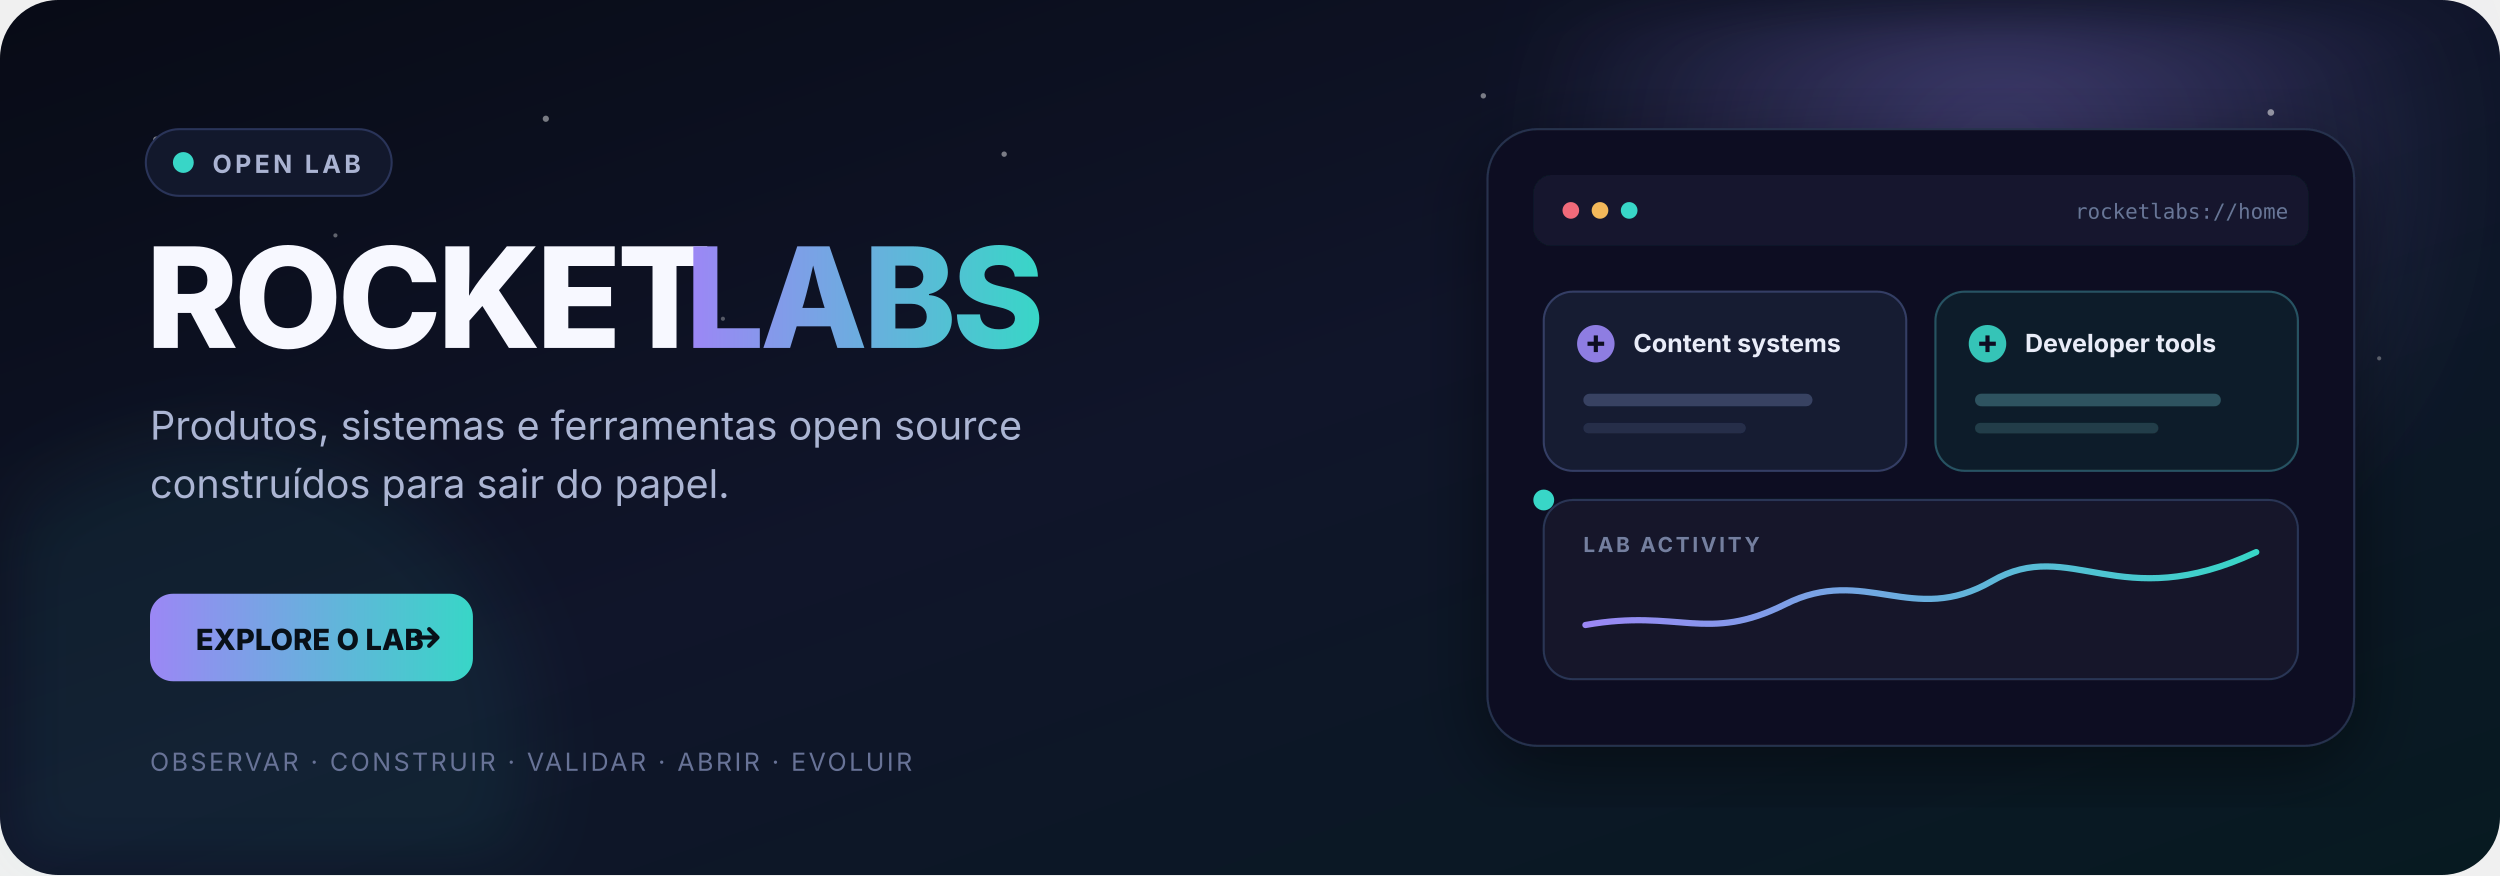
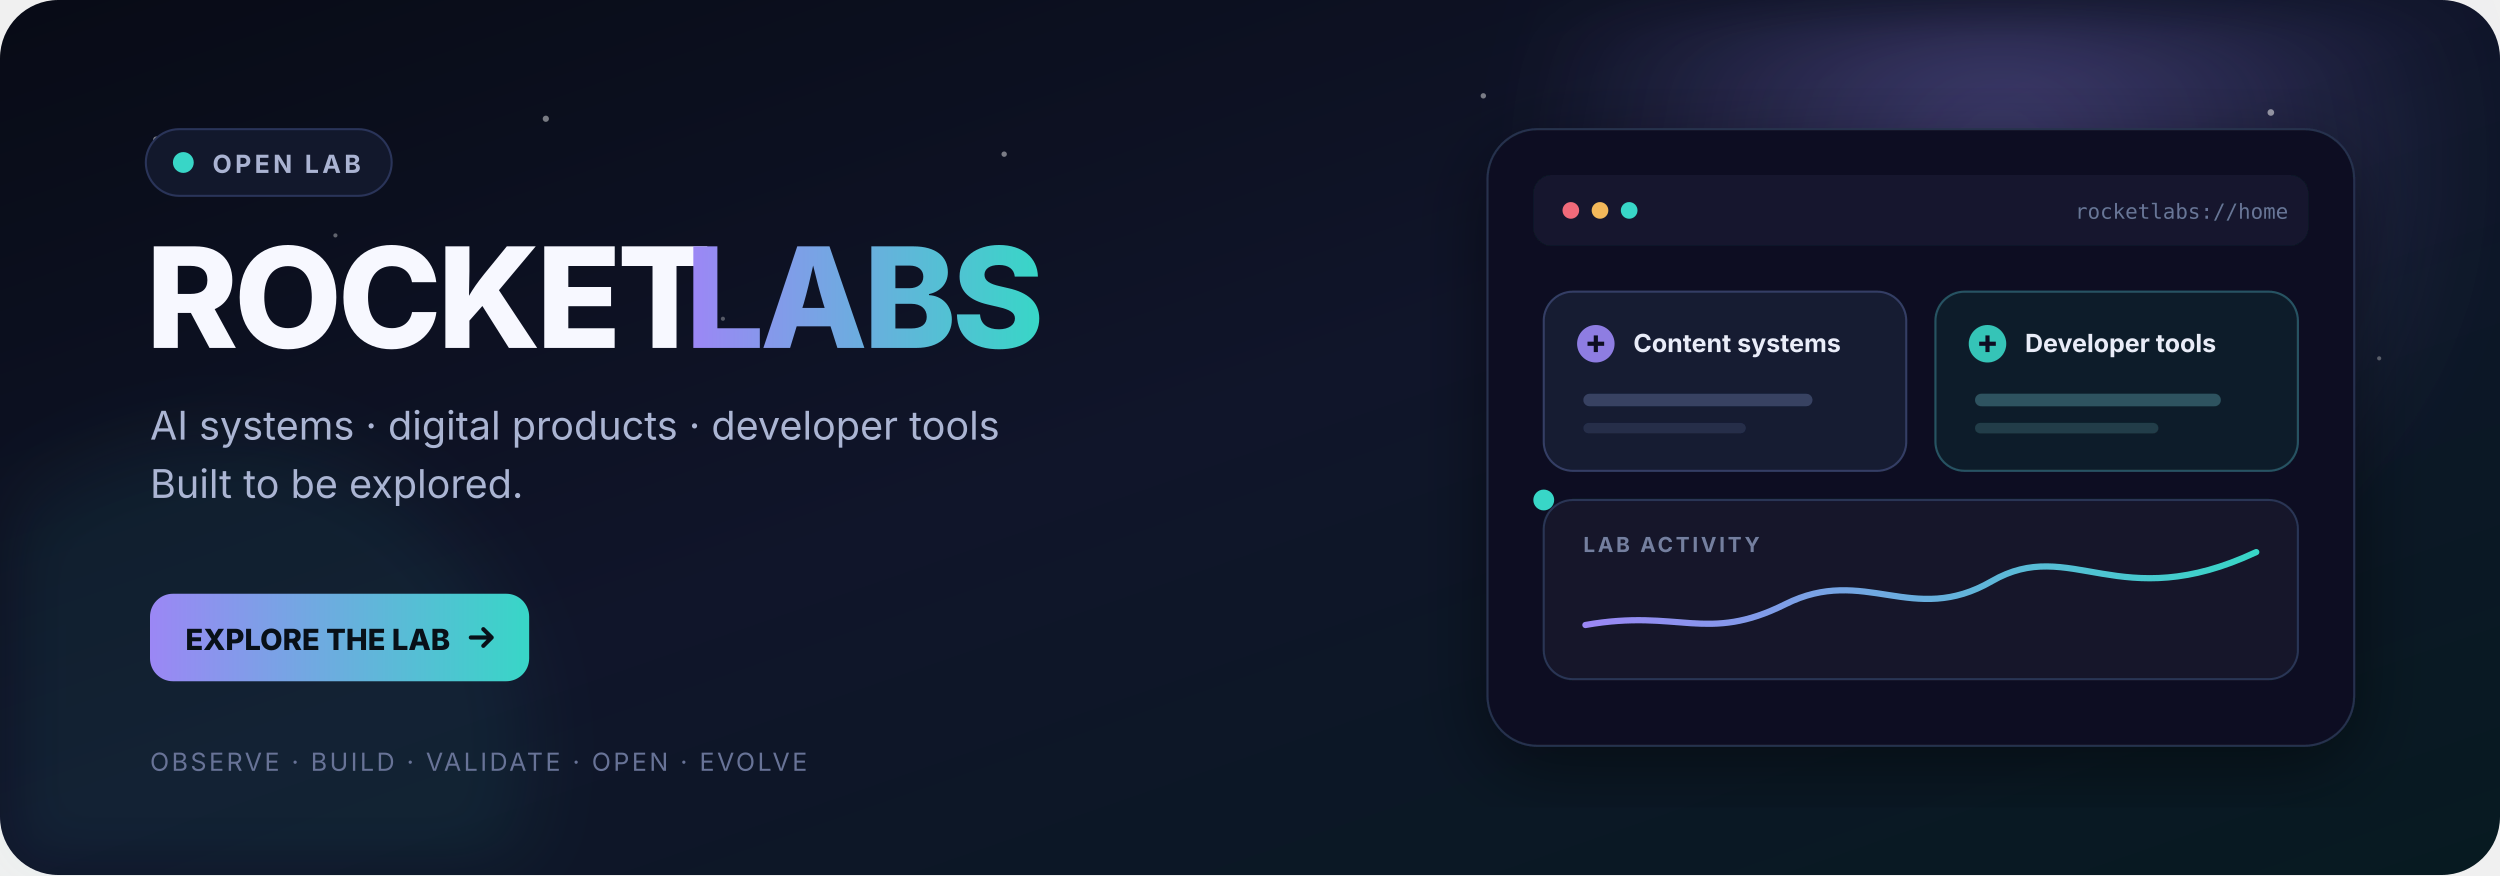
<svg xmlns="http://www.w3.org/2000/svg" width="1200" height="420" viewBox="0 0 1200 420" role="img" aria-labelledby="title desc">
  <defs>
    <linearGradient id="bg" x1="0" y1="0" x2="1" y2="1">
      <stop offset="0" stop-color="#080B16" />
      <stop offset=".48" stop-color="#10152A" />
      <stop offset="1" stop-color="#071A21" />
    </linearGradient>
    <linearGradient id="accent" x1="0" y1="0" x2="1" y2="0">
      <stop stop-color="#9B87F5" />
      <stop offset="1" stop-color="#38D6C7" />
    </linearGradient>
    <radialGradient id="glow">
      <stop stop-color="#9B87F5" stop-opacity=".34" />
      <stop offset="1" stop-color="#9B87F5" stop-opacity="0" />
    </radialGradient>
    <filter id="blur">
      <feGaussianBlur stdDeviation="18" />
    </filter>
    <filter id="soft">
      <feDropShadow dx="0" dy="10" stdDeviation="18" flood-color="#000" flood-opacity=".45" />
    </filter>
  </defs>
  <rect width="1200" height="420" rx="28" fill="url(#bg)" />
  <circle cx="960" cy="80" r="235" fill="url(#glow)" filter="url(#blur)" />
  <circle cx="105" cy="360" r="150" fill="#38D6C7" opacity=".07" filter="url(#blur)" />
  <g fill="#fff">
    <circle cx="75" cy="67" r="1.5" opacity=".5" />
    <circle cx="161" cy="113" r="1" opacity=".35" />
    <circle cx="262" cy="57" r="1.5" opacity=".45" />
    <circle cx="347" cy="153" r="1" opacity=".3" />
    <circle cx="482" cy="74" r="1.3" opacity=".45" />
    <circle cx="712" cy="46" r="1.3" opacity=".45" />
    <circle cx="814" cy="128" r="1" opacity=".4" />
    <circle cx="1090" cy="54" r="1.6" opacity=".55" />
    <circle cx="1142" cy="172" r="1" opacity=".35" />
    <circle cx="1040" cy="355" r="1.3" opacity=".45" />
  </g>
  <g transform="translate(70 62)">
    <rect width="118" height="32" rx="16" fill="#12182C" stroke="#2A3459" />
    <circle cx="18" cy="16" r="5" fill="#38D6C7">
      <animate attributeName="opacity" values=".45;1;.45" dur="2.4s" repeatCount="indefinite" />
    </circle>
    <text x="32" y="21" fill="#AAB3D2" font-family="Inter,Arial,sans-serif" font-size="12" font-weight="700" letter-spacing="1.6">OPEN LAB</text>
  </g>
  <text x="70" y="167" fill="#F7F8FF" font-family="Inter,Arial,sans-serif" font-size="67" font-weight="800" letter-spacing="-2">ROCKET</text>
  <text x="329" y="167" fill="url(#accent)" font-family="Inter,Arial,sans-serif" font-size="67" font-weight="800" letter-spacing="-2">LABS</text>
-   <text x="72" y="211" fill="#ABB5D3" font-family="Inter,Arial,sans-serif" font-size="19">Produtos, sistemas e ferramentas open source</text>
-   <text x="72" y="239" fill="#ABB5D3" font-family="Inter,Arial,sans-serif" font-size="19">construídos para sair do papel.</text>
+   <text x="72" y="211" fill="#ABB5D3" font-family="Inter,Arial,sans-serif" font-size="19">AI systems · digital products · developer tools</text>
+   <text x="72" y="239" fill="#ABB5D3" font-family="Inter,Arial,sans-serif" font-size="19">Built to be explored.</text>
  <g transform="translate(72 285)">
-     <rect width="155" height="42" rx="11" fill="url(#accent)" />
-     <text x="22" y="27" fill="#081018" font-family="Inter,Arial,sans-serif" font-size="14" font-weight="800">EXPLORE O LAB</text>
-     <path d="M128 21h10m-4-4 4 4-4 4" fill="none" stroke="#081018" stroke-width="2" stroke-linecap="round" stroke-linejoin="round" />
+     <rect width="182" height="42" rx="11" fill="url(#accent)" />
+     <text x="17" y="27" fill="#081018" font-family="Inter,Arial,sans-serif" font-size="14" font-weight="800">EXPLORE THE LAB</text>
+     <path d="M154 21h10m-4-4 4 4-4 4" fill="none" stroke="#081018" stroke-width="2" stroke-linecap="round" stroke-linejoin="round" />
  </g>
-   <text x="72" y="370" fill="#687397" font-family="Inter,Arial,sans-serif" font-size="12" letter-spacing="1.2">OBSERVAR  ·  CONSTRUIR  ·  VALIDAR  ·  ABRIR  ·  EVOLUIR</text>
+   <text x="72" y="370" fill="#687397" font-family="Inter,Arial,sans-serif" font-size="12" letter-spacing="1.2">OBSERVE  ·  BUILD  ·  VALIDATE  ·  OPEN  ·  EVOLVE</text>
  <g transform="translate(714 62)" filter="url(#soft)">
    <rect width="416" height="296" rx="24" fill="#0C1121" stroke="#27304E" />
    <rect x="22" y="22" width="372" height="34" rx="9" fill="#12192D" />
    <circle cx="40" cy="39" r="4" fill="#F06A7A" />
    <circle cx="54" cy="39" r="4" fill="#F3B85A" />
    <circle cx="68" cy="39" r="4" fill="#38D6C7" />
    <text x="282" y="43" fill="#697597" font-family="ui-monospace,monospace" font-size="10">rocketlabs://home</text>
    <g transform="translate(27 78)">
      <rect width="174" height="86" rx="14" fill="#151B32" stroke="#343E65" />
      <circle cx="25" cy="25" r="9" fill="#9B87F5" opacity=".9" />
      <path d="M21 25h8M25 21v8" stroke="#0C1121" stroke-width="2" />
      <text x="43" y="29" fill="#E9ECF8" font-family="Inter,Arial,sans-serif" font-size="12" font-weight="700">Content systems</text>
      <rect x="19" y="49" width="110" height="6" rx="3" fill="#384262" />
      <rect x="19" y="63" width="78" height="5" rx="2.5" fill="#252E49" />
    </g>
    <g transform="translate(215 78)">
      <rect width="174" height="86" rx="14" fill="#101F2B" stroke="#285364" />
      <circle cx="25" cy="25" r="9" fill="#38D6C7" opacity=".9" />
      <path d="M21 25h8M25 21v8" stroke="#0C1121" stroke-width="2" />
      <text x="43" y="29" fill="#E9ECF8" font-family="Inter,Arial,sans-serif" font-size="12" font-weight="700">Developer tools</text>
      <rect x="19" y="49" width="118" height="6" rx="3" fill="#2D5260" />
      <rect x="19" y="63" width="88" height="5" rx="2.5" fill="#203C48" />
    </g>
    <g transform="translate(27 178)">
      <rect width="362" height="86" rx="14" fill="#12172A" stroke="#2A3454" />
      <text x="19" y="25" fill="#747F9F" font-family="Inter,Arial,sans-serif" font-size="10" font-weight="700" letter-spacing="1.3">LAB ACTIVITY</text>
      <path d="M20 60 C65 52, 78 69, 116 50 S177 61, 215 39 S276 56, 342 25" fill="none" stroke="url(#accent)" stroke-width="3" stroke-linecap="round" />
      <circle r="5" fill="#38D6C7">
        <animateMotion dur="4s" repeatCount="indefinite" path="M20 60 C65 52, 78 69, 116 50 S177 61, 215 39 S276 56, 342 25" />
      </circle>
    </g>
  </g>
</svg>
